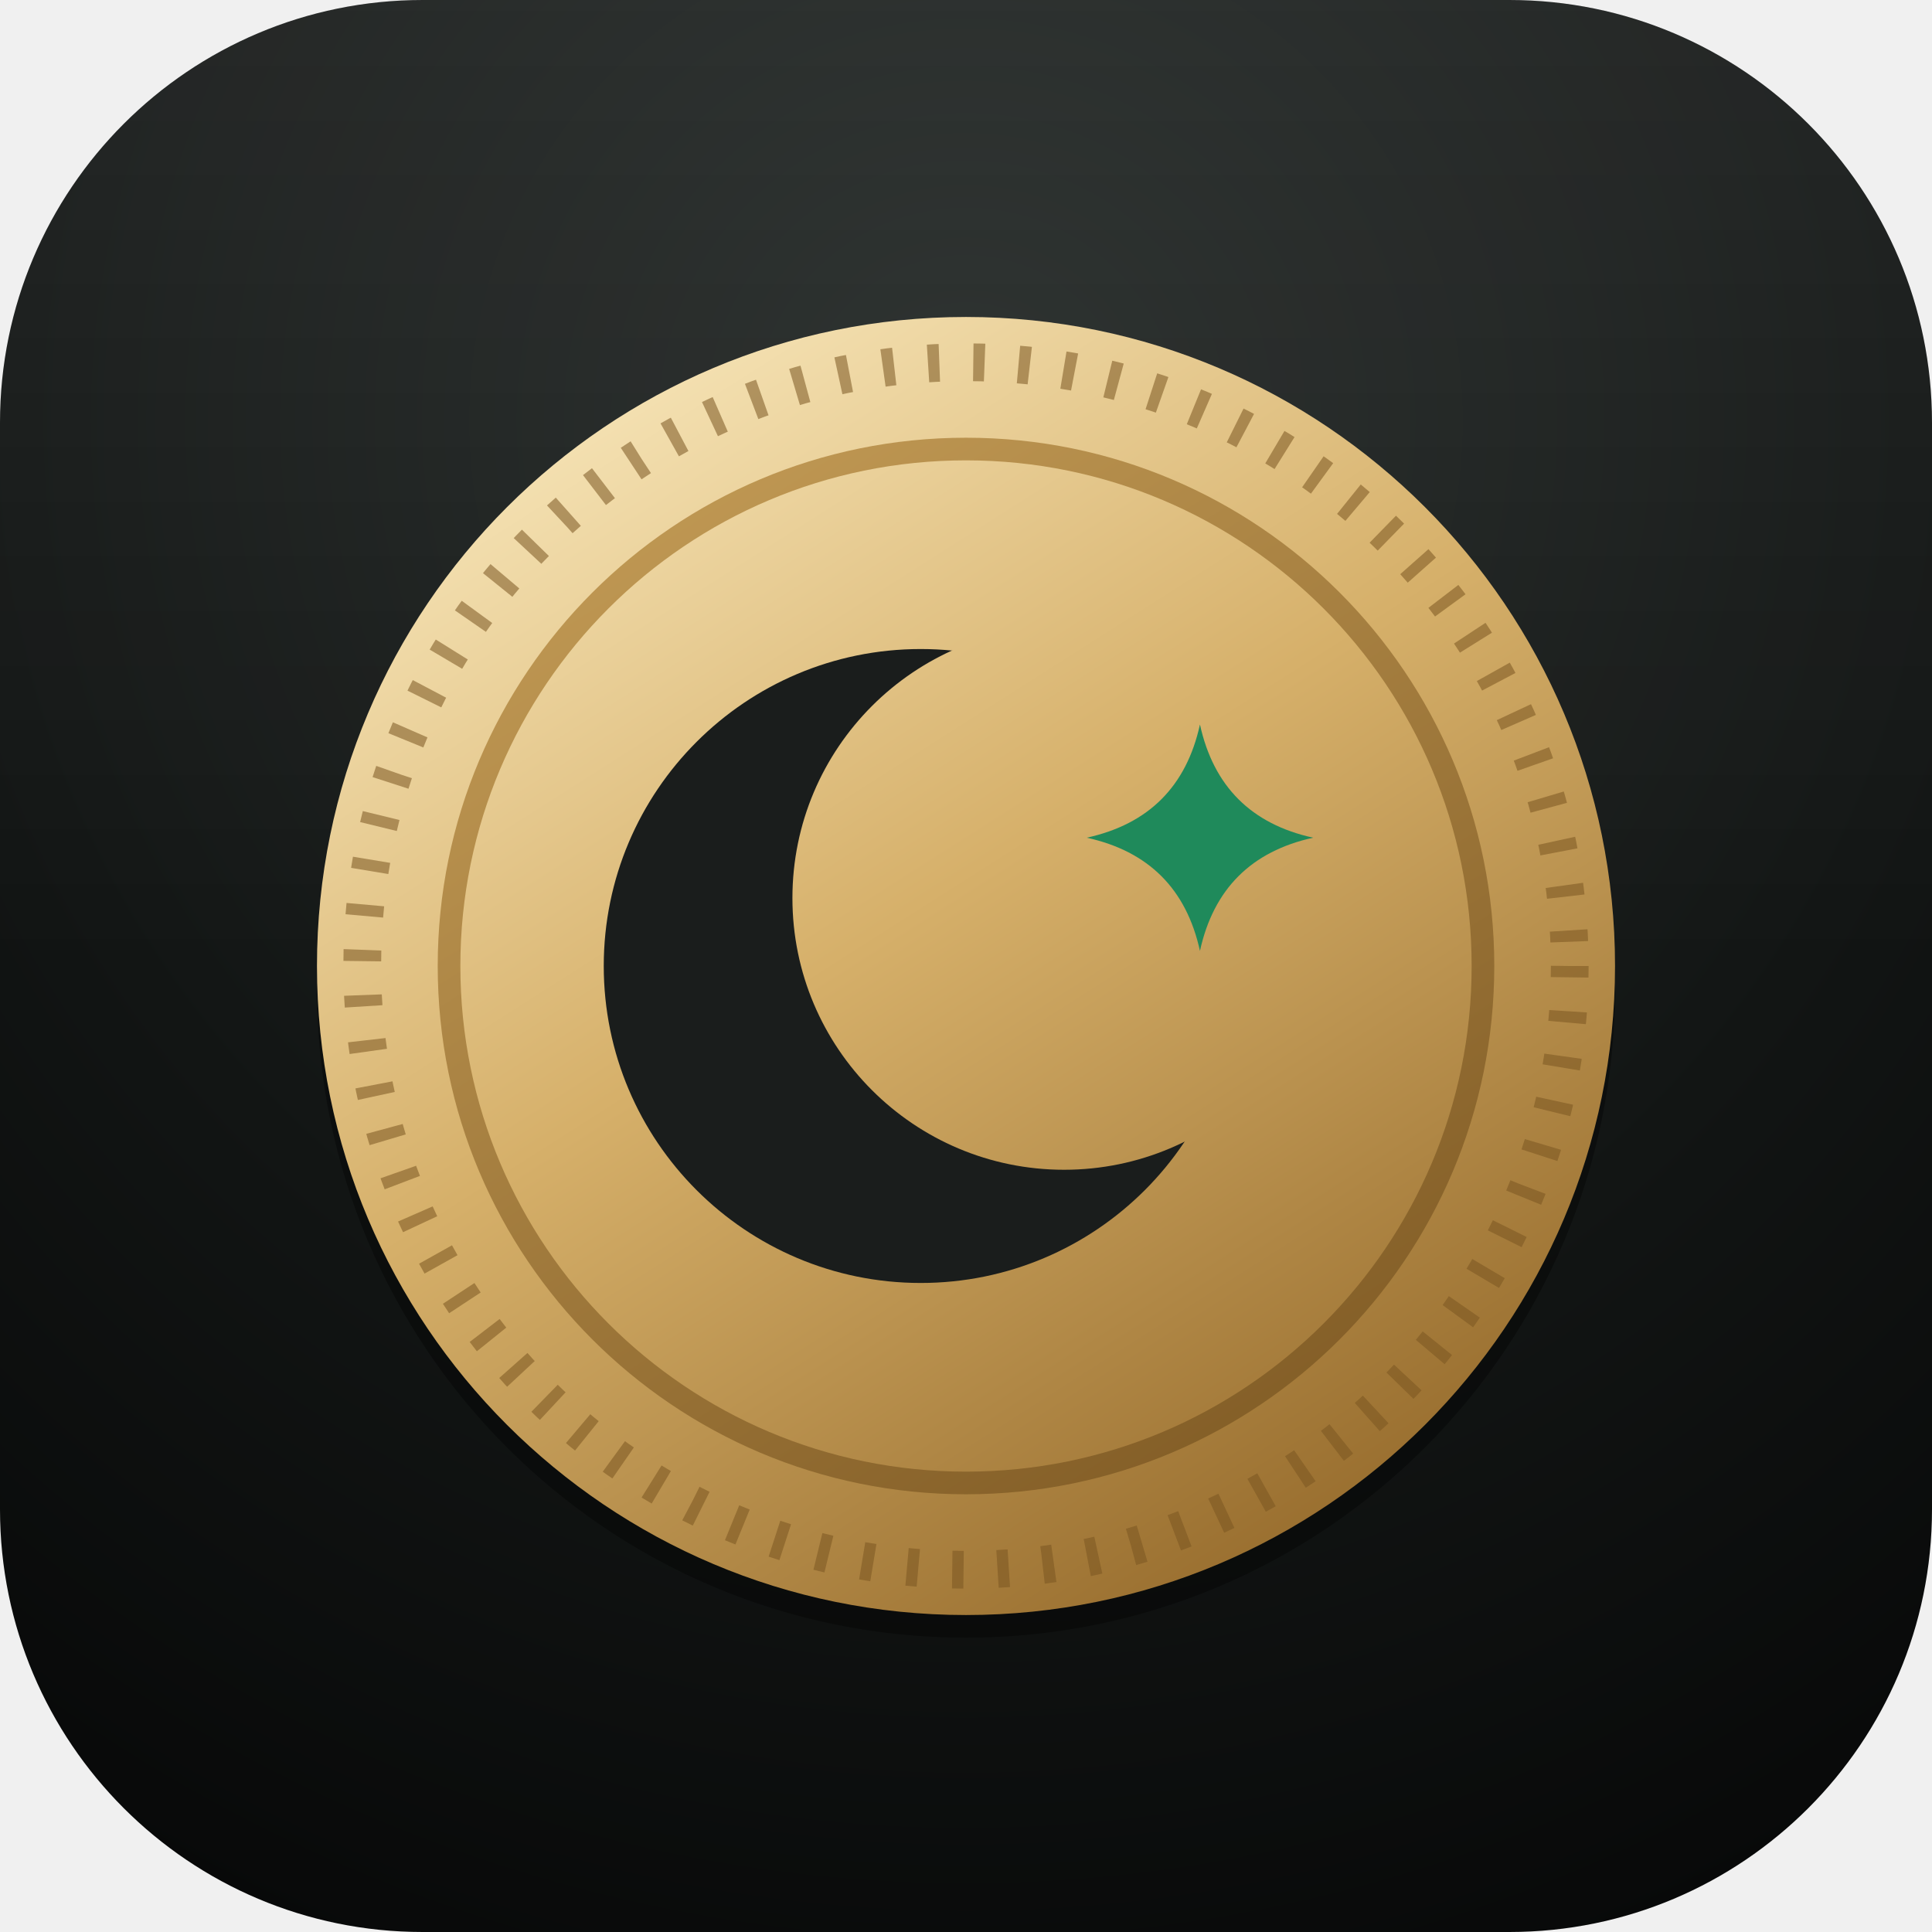
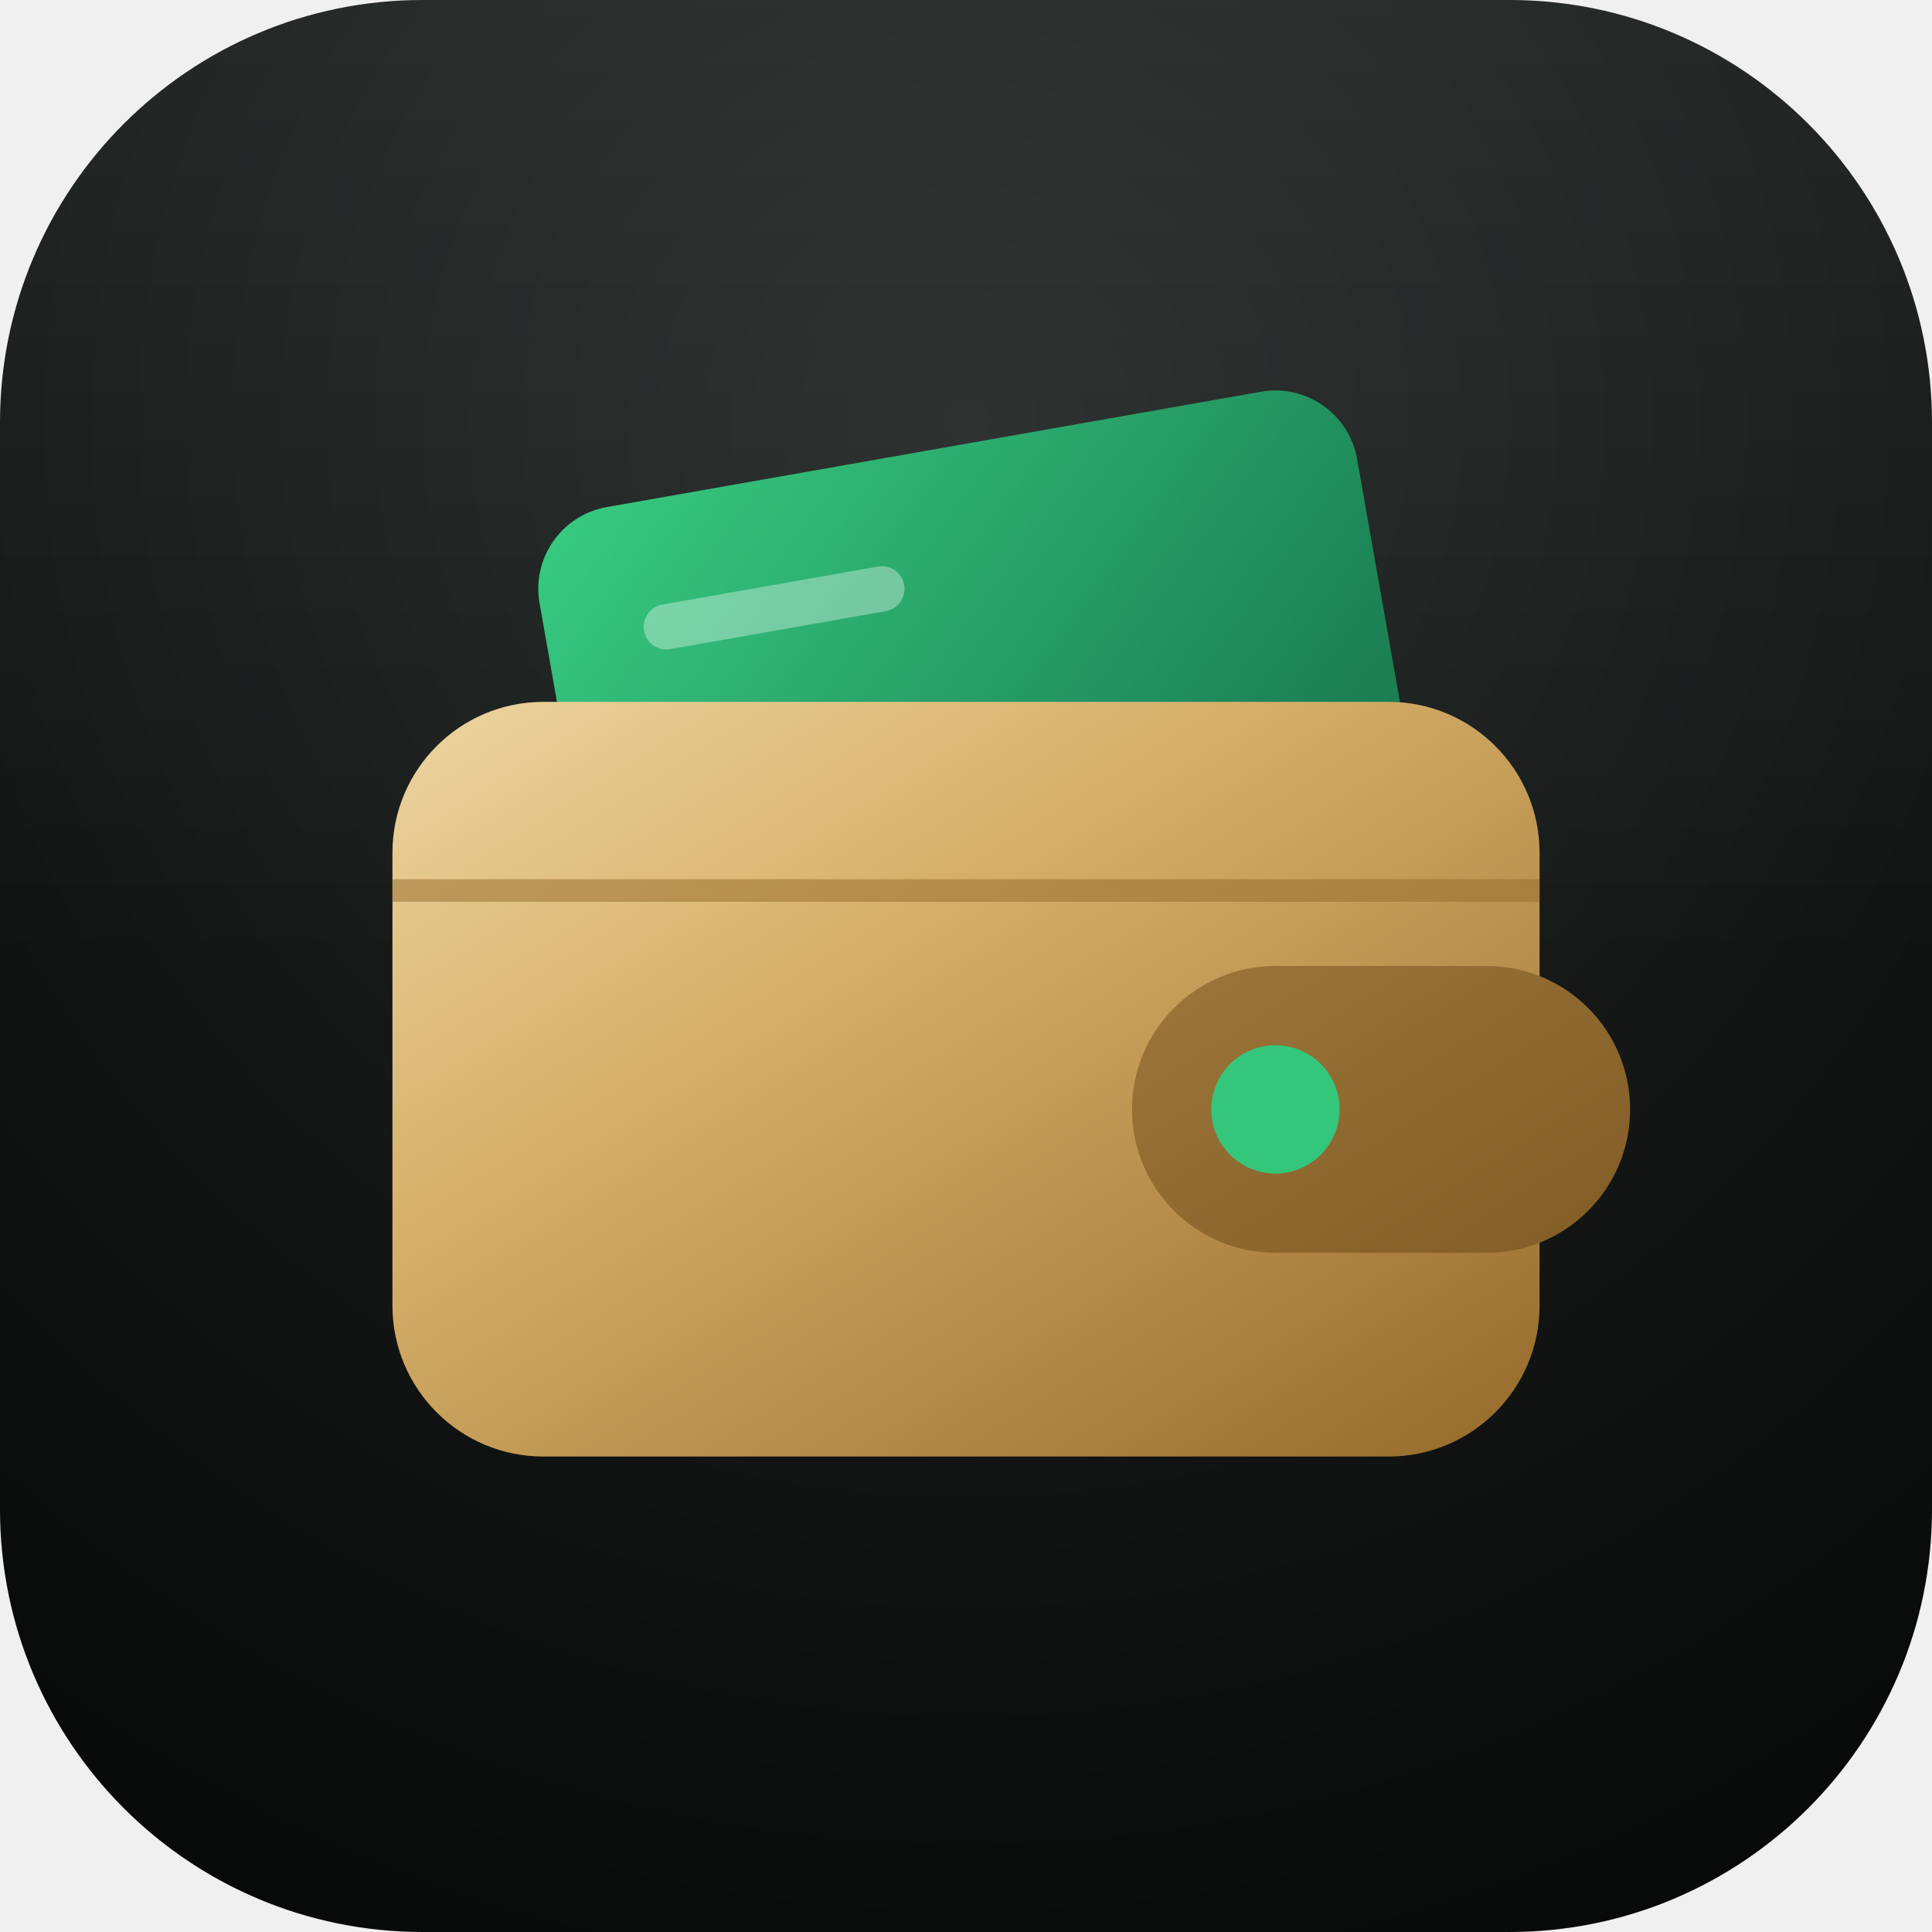
<svg xmlns="http://www.w3.org/2000/svg" viewBox="0 0 512 512">
  <defs>
    <radialGradient id="bg" cx="50%" cy="22%" r="85%">
      <stop offset="0" stop-color="#252a28" />
      <stop offset="0.6" stop-color="#121514" />
      <stop offset="1" stop-color="#080909" />
    </radialGradient>
    <linearGradient id="sheen" x1="0" y1="0" x2="0" y2="1">
      <stop offset="0" stop-color="#fff" stop-opacity="0.07" />
      <stop offset="0.5" stop-color="#fff" stop-opacity="0" />
    </linearGradient>
    <linearGradient id="gold" gradientUnits="userSpaceOnUse" x1="150" y1="90" x2="360" y2="420">
      <stop offset="0" stop-color="#f8e7bb" />
      <stop offset="0.45" stop-color="#d6b06a" />
      <stop offset="1" stop-color="#94692a" />
    </linearGradient>
    <linearGradient id="goldD" gradientUnits="userSpaceOnUse" x1="150" y1="90" x2="360" y2="420">
      <stop offset="0" stop-color="#c9a15a" />
      <stop offset="1" stop-color="#7a5520" />
    </linearGradient>
    <linearGradient id="em" gradientUnits="userSpaceOnUse" x1="120" y1="120" x2="390" y2="400">
      <stop offset="0" stop-color="#3bd486" />
      <stop offset="0.5" stop-color="#1f8a5b" />
      <stop offset="1" stop-color="#0d4a30" />
    </linearGradient>
-     <mask id="cm">
-       <rect width="512" height="512" fill="#fff" />
-       <circle cx="282" cy="238" r="72" fill="#000" />
-     </mask>
  </defs>
  <rect width="512" height="512" rx="112" fill="url(#bg)" />
  <rect width="512" height="512" rx="112" fill="url(#sheen)" />
-   <circle cx="256" cy="262" r="172" fill="#000" opacity="0.35" />
-   <circle cx="256" cy="256" r="172" fill="url(#gold)" />
-   <circle cx="256" cy="256" r="160" fill="none" stroke="#7a5520" stroke-width="10" stroke-dasharray="3 9" opacity="0.55" />
-   <circle cx="256" cy="256" r="140" fill="url(#goldD)" />
-   <circle cx="256" cy="256" r="134" fill="url(#gold)" />
-   <g mask="url(#cm)">
-     <circle cx="244" cy="256" r="84" fill="#1a1d1c" />
-   </g>
-   <path d="M318 192Q323.4 216.6 348 222Q323.4 227.4 318 252Q312.6 227.4 288 222Q312.6 216.6 318 192Z" fill="#1f8a5b" />
+   <rect x="150" y="118" width="220" height="150" rx="22" fill="url(#em)" transform="rotate(-10 260 190)" />
+   <rect x="176" y="146" width="70" height="12" rx="6" fill="#fff" opacity="0.35" transform="rotate(-10 260 190)" />
+   <rect x="104" y="186" width="304" height="200" rx="40" fill="url(#gold)" />
+   <path d="M104 236h304" stroke="#94692a" stroke-width="6" opacity="0.5" />
+   <rect x="300" y="256" width="132" height="76" rx="38" fill="url(#goldD)" />
+   <circle cx="338" cy="294" r="17" fill="#34c77b" />
</svg>
